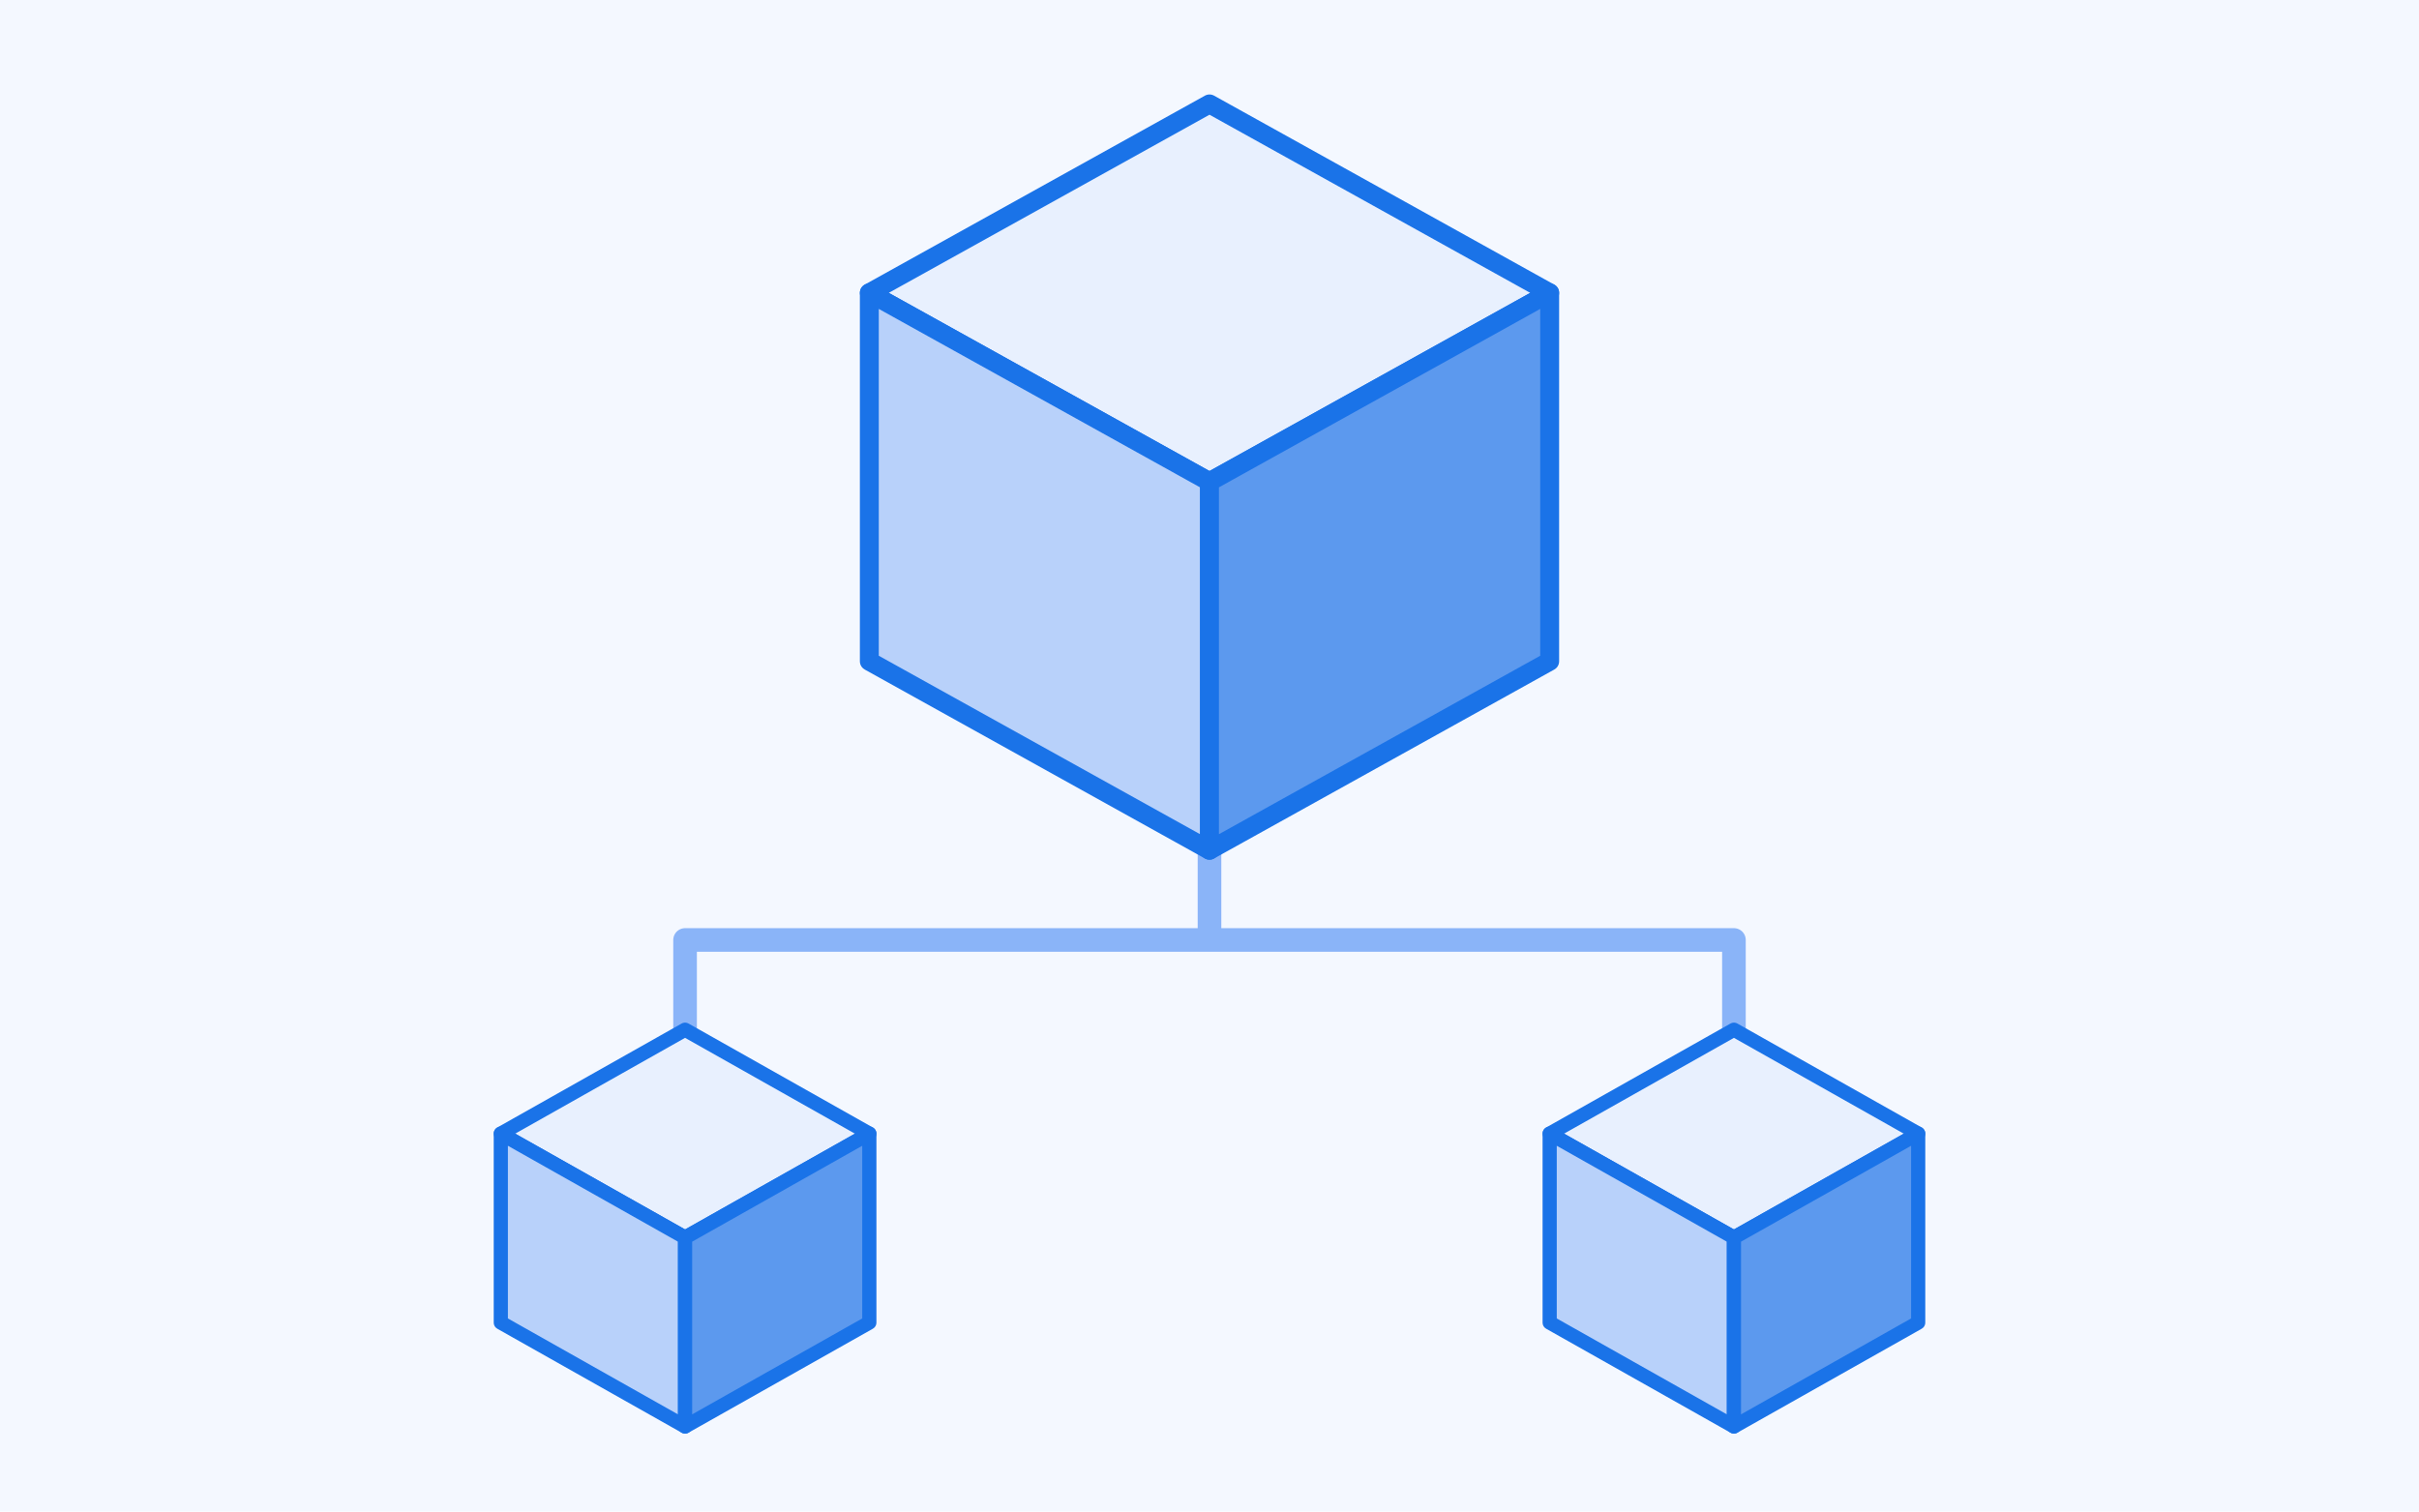
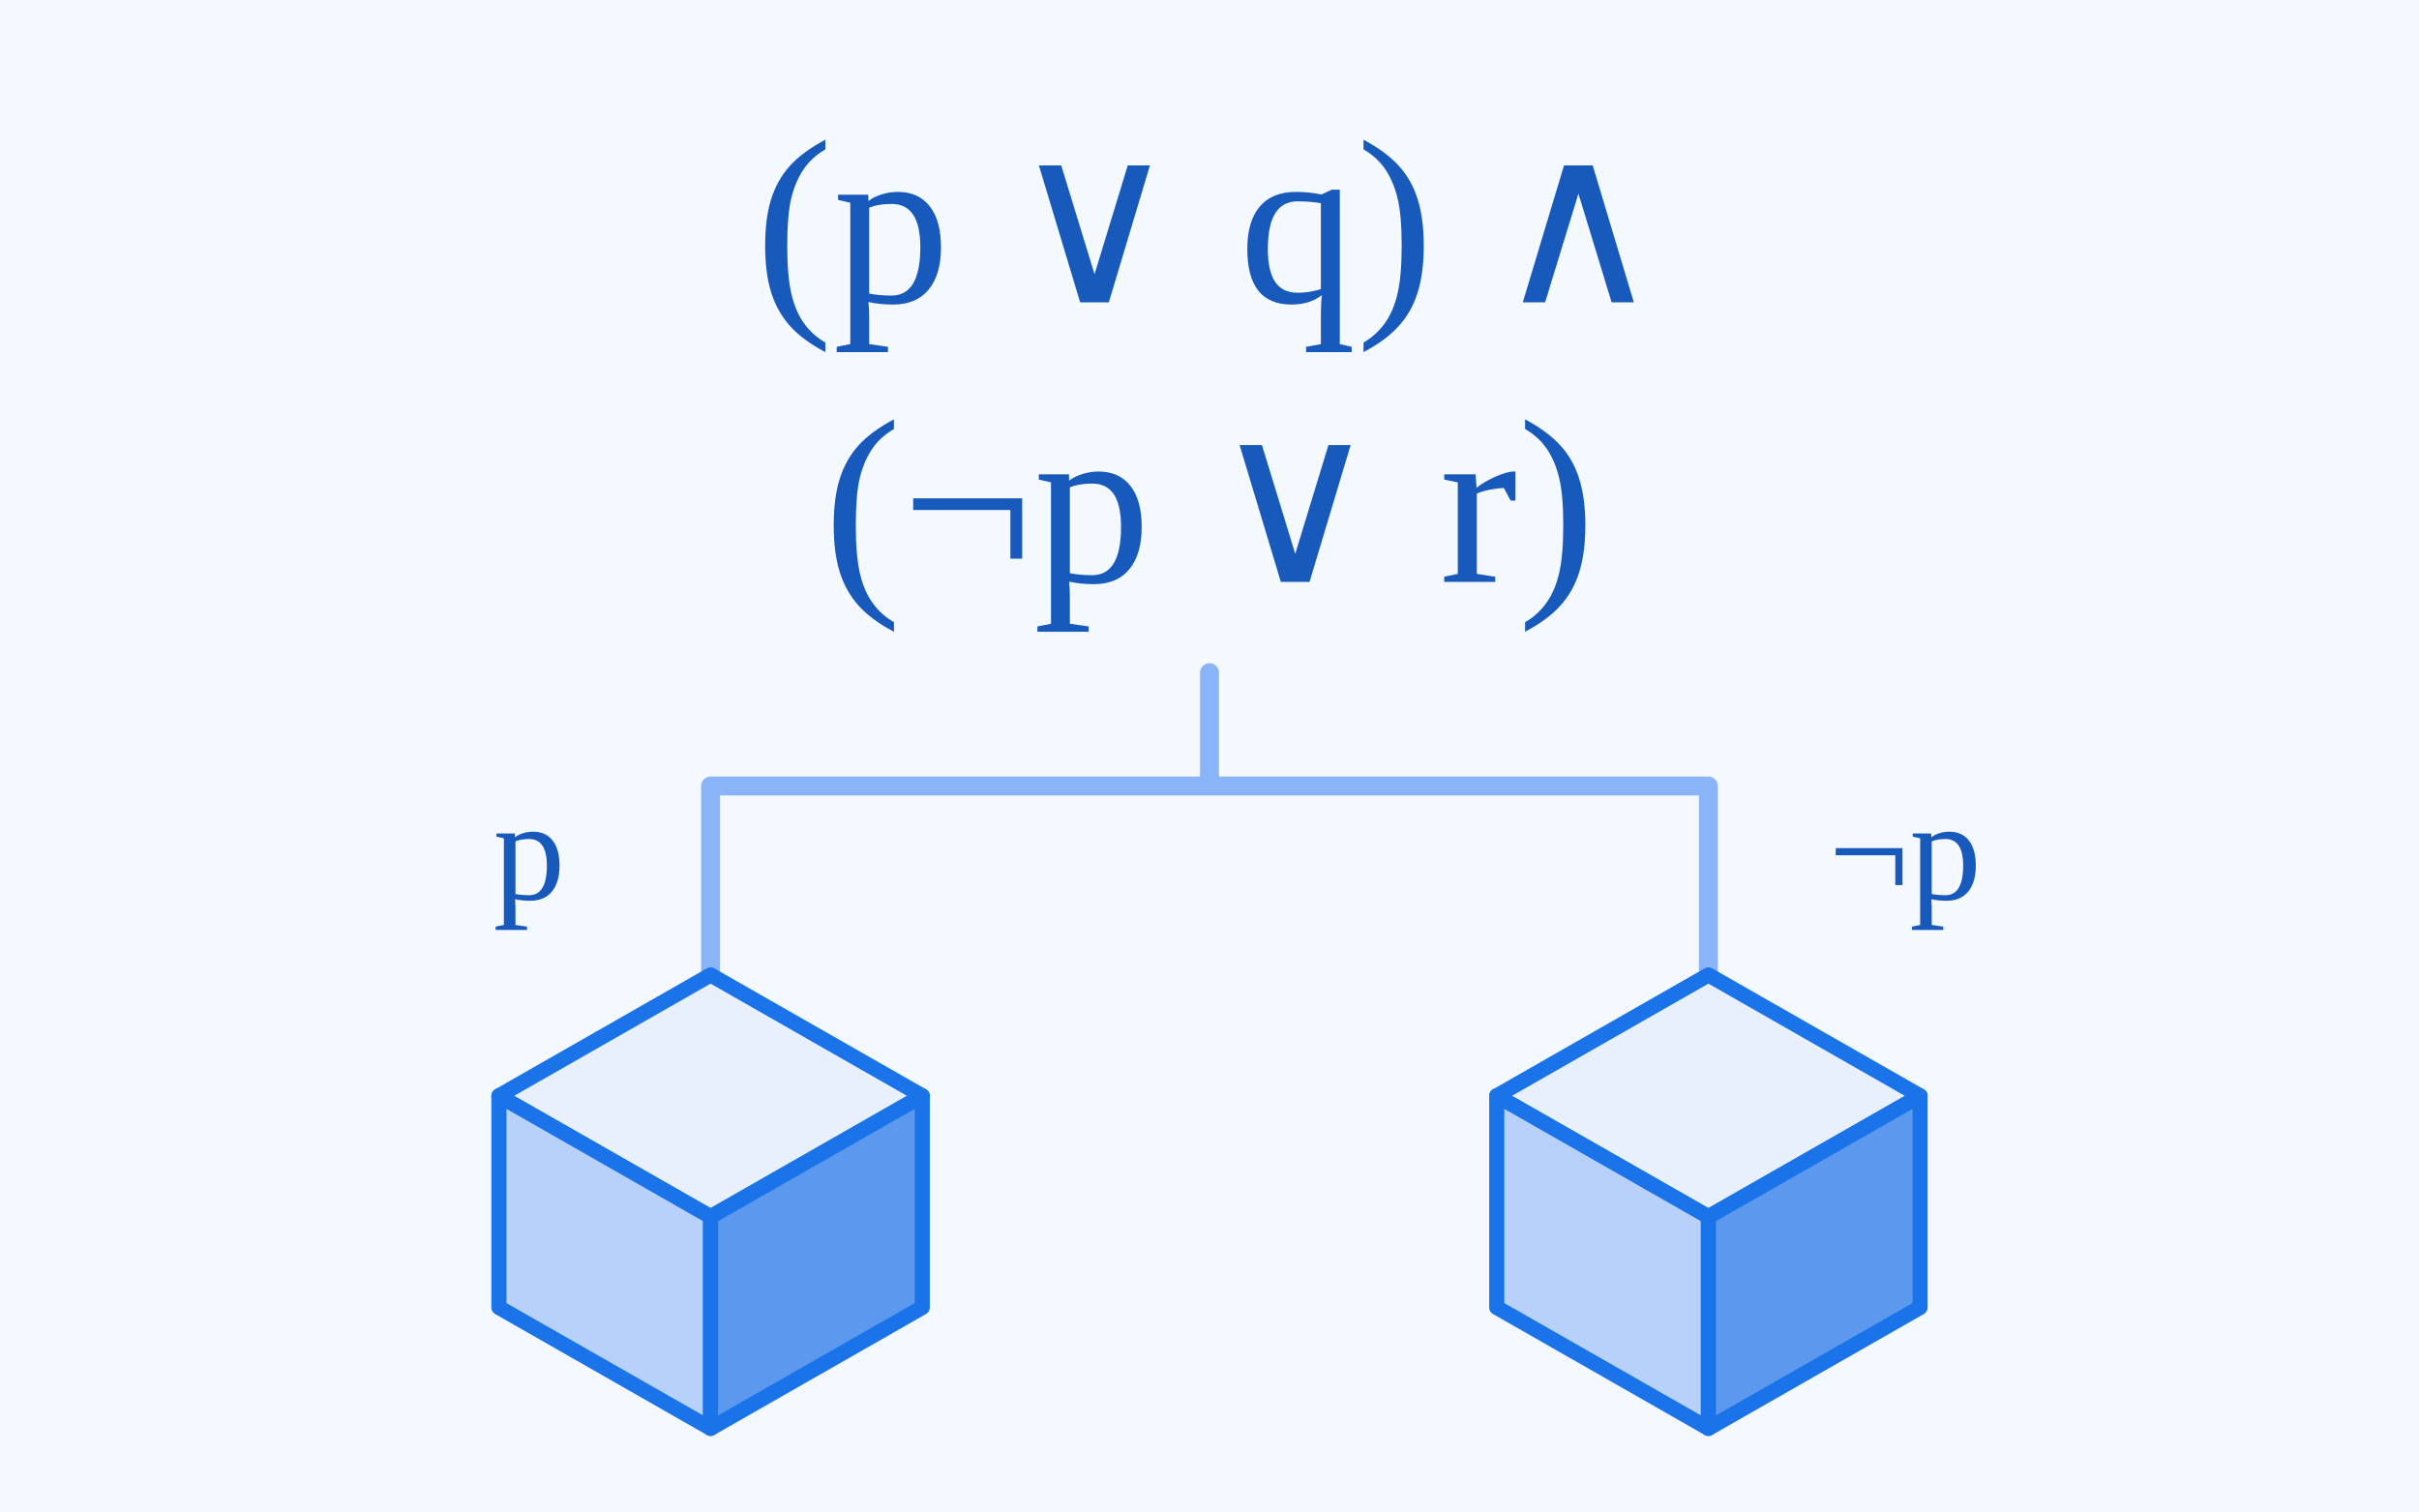
- <svg xmlns="http://www.w3.org/2000/svg" viewBox="0 0 512 320">
-   <rect width="512" height="320" fill="#f4f8ff" />
-   <g fill="none" stroke="#8ab4f8" stroke-width="5" stroke-linecap="round" stroke-linejoin="round">
-     <path d="M256 176v23H145v23M256 199h111v23" />
+ <svg xmlns="http://www.w3.org/2000/svg" viewBox="0 0 320 200">
+   <rect width="320" height="200" fill="#f4f8ff" />
+   <g fill="#185abc" font-family="Georgia, 'Times New Roman', serif" font-size="31" text-anchor="middle">
+     <text x="160" y="40">(p ∨ q) ∧</text>
+     <text x="160" y="77">(¬p ∨ r)</text>
  </g>
-   <g stroke="#1a73e8" stroke-width="4" stroke-linejoin="round">
-     <path d="m256 22 72 40-72 40-72-40z" fill="#e8f0fe" />
-     <path d="m184 62 72 40v78l-72-40z" fill="#b8d1fa" />
-     <path d="m256 102 72-40v78l-72 40z" fill="#5c99ee" />
+   <g fill="none" stroke="#8ab4f8" stroke-width="2.5" stroke-linecap="round" stroke-linejoin="round">
+     <path d="M160 89v15H94v25M160 104h66v25" />
  </g>
-   <g stroke="#1a73e8" stroke-width="3" stroke-linejoin="round">
-     <path d="m145 218 39 22-39 22-39-22z" fill="#e8f0fe" />
-     <path d="m106 240 39 22v40l-39-22z" fill="#b8d1fa" />
-     <path d="m145 262 39-22v40l-39 22z" fill="#5c99ee" />
-     <path d="m367 218 39 22-39 22-39-22z" fill="#e8f0fe" />
-     <path d="m328 240 39 22v40l-39-22z" fill="#b8d1fa" />
-     <path d="m367 262 39-22v40l-39 22z" fill="#5c99ee" />
+   <g fill="#185abc" font-family="Georgia, 'Times New Roman', serif" font-size="19" text-anchor="middle">
+     <text x="70" y="119">p</text>
+     <text x="252" y="119">¬p</text>
+   </g>
+   <g stroke="#1a73e8" stroke-width="2" stroke-linejoin="round">
+     <path d="m94 129 28 16-28 16-28-16z" fill="#e8f0fe" />
+     <path d="m66 145 28 16v28l-28-16z" fill="#b8d1fa" />
+     <path d="m94 161 28-16v28l-28 16z" fill="#5c99ee" />
+     <path d="m226 129 28 16-28 16-28-16z" fill="#e8f0fe" />
+     <path d="m198 145 28 16v28l-28-16z" fill="#b8d1fa" />
+     <path d="m226 161 28-16v28l-28 16z" fill="#5c99ee" />
  </g>
</svg>
